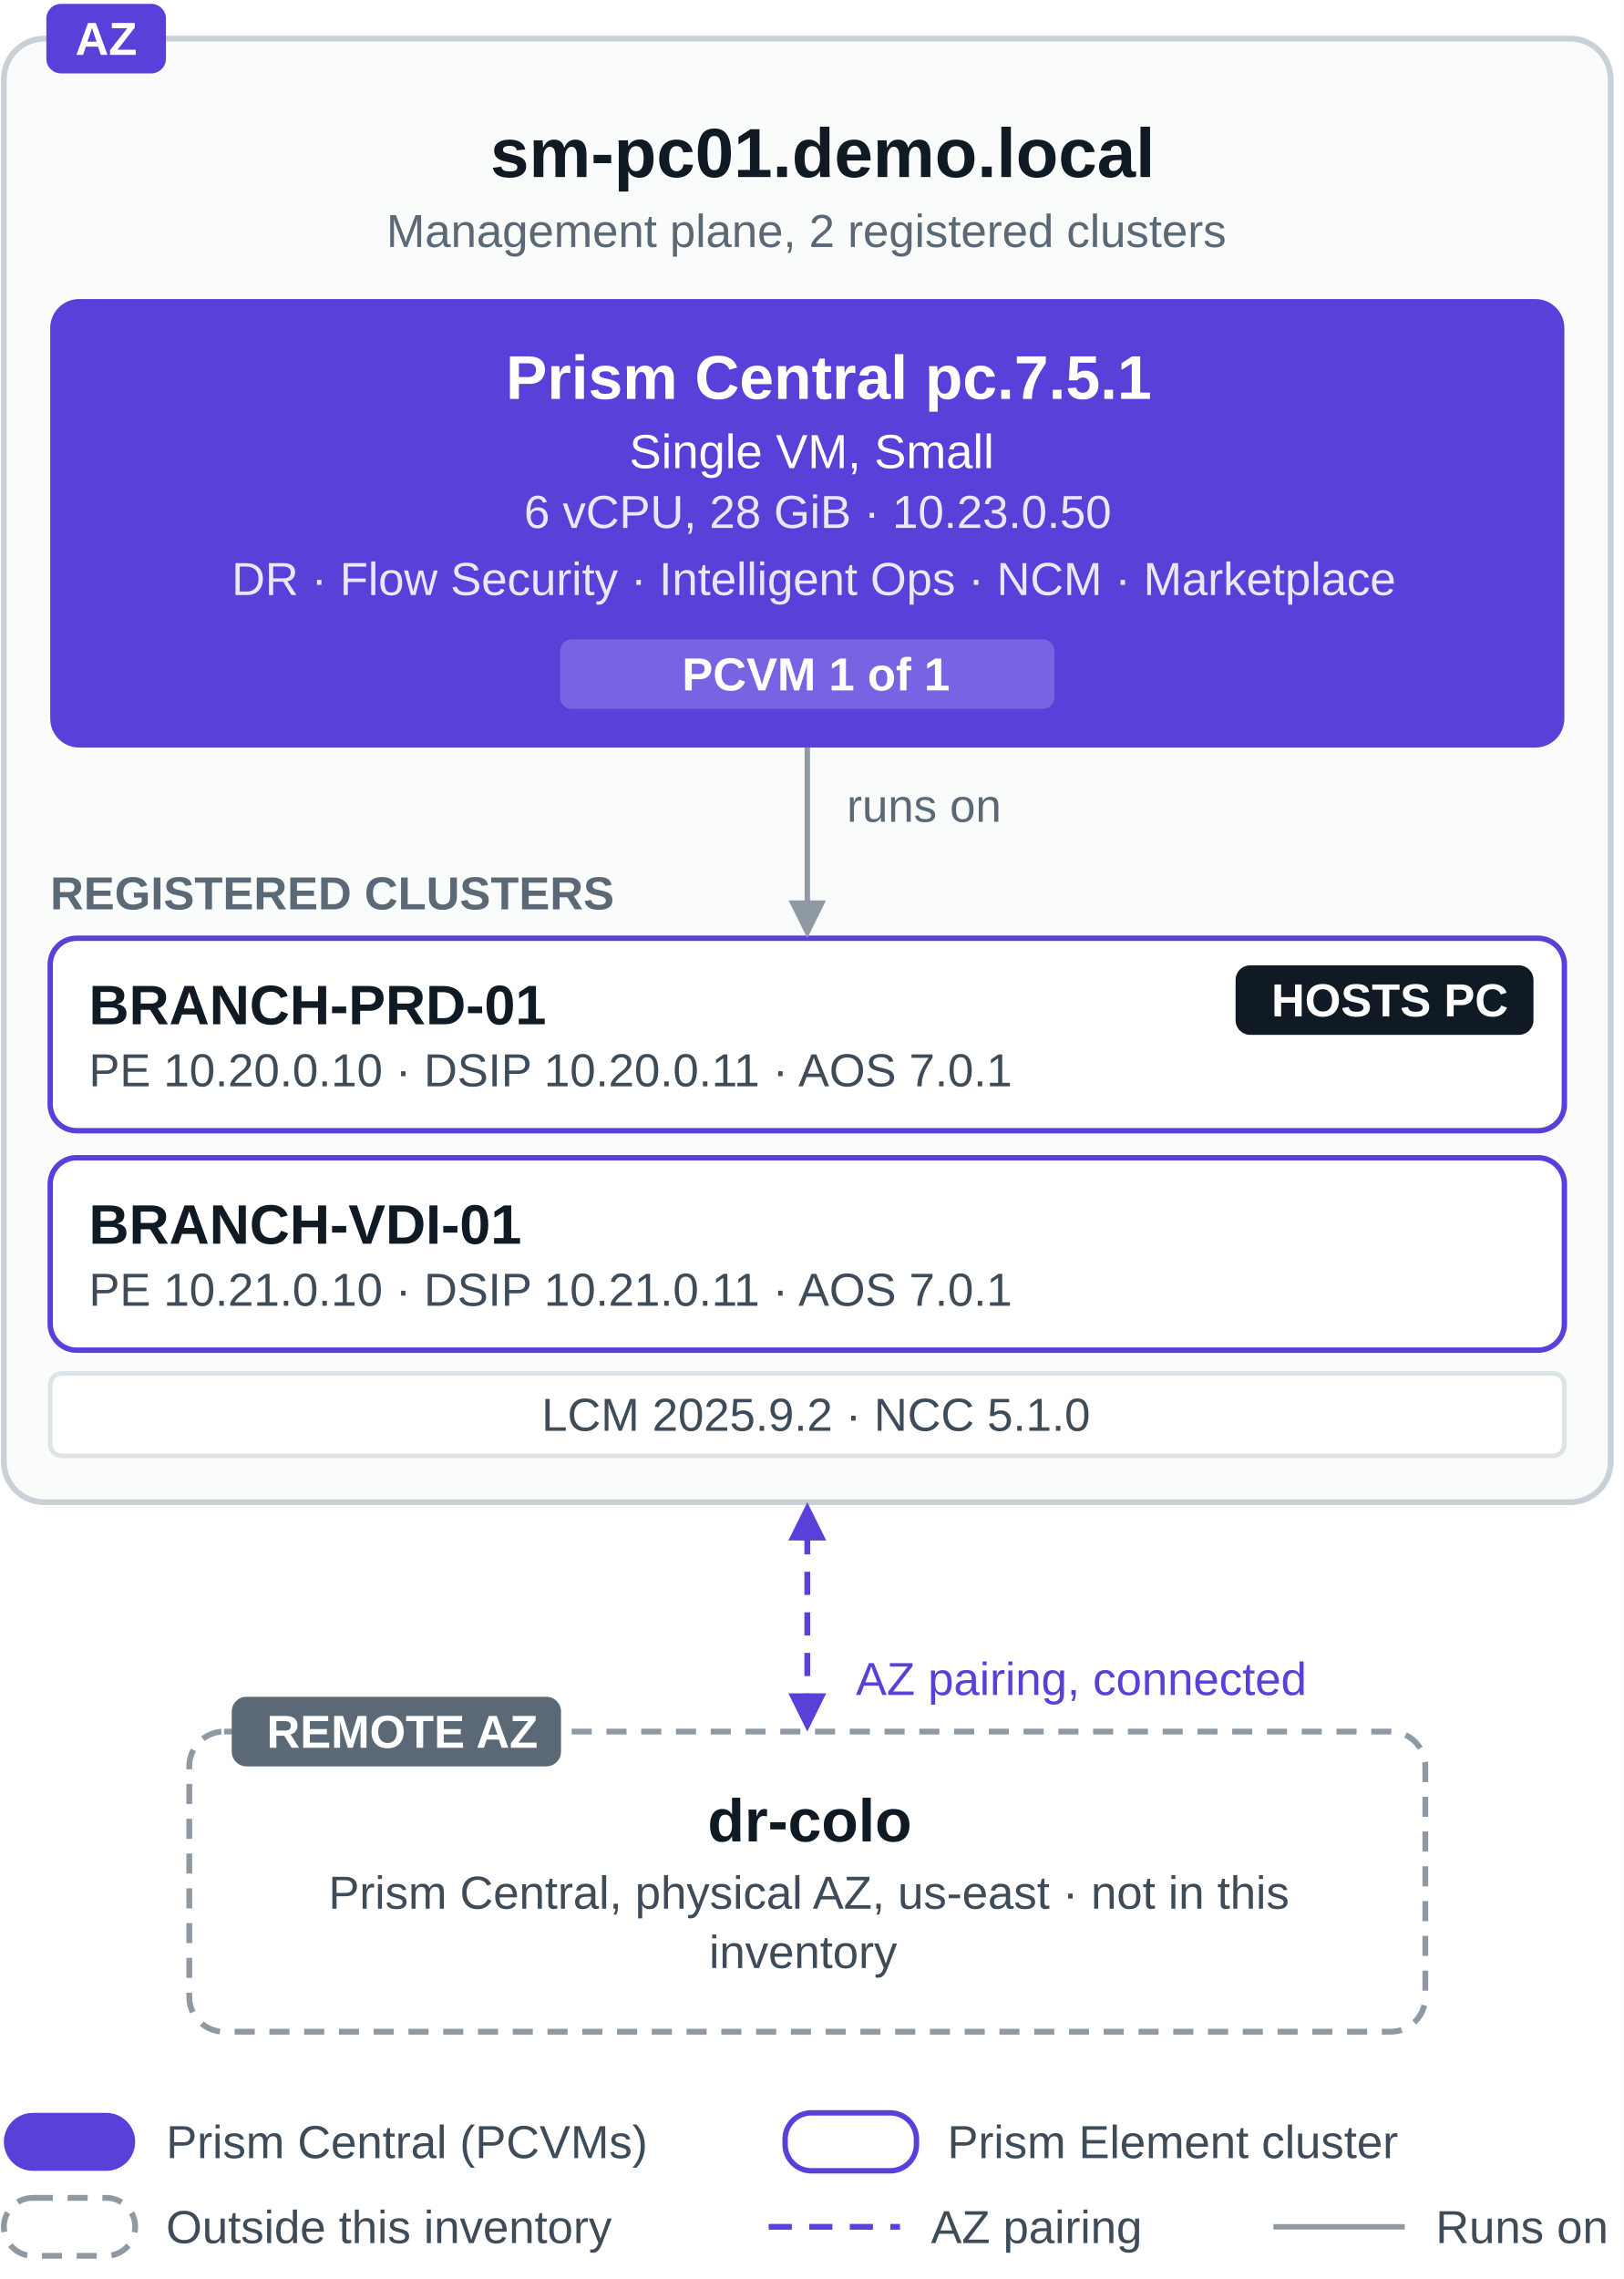
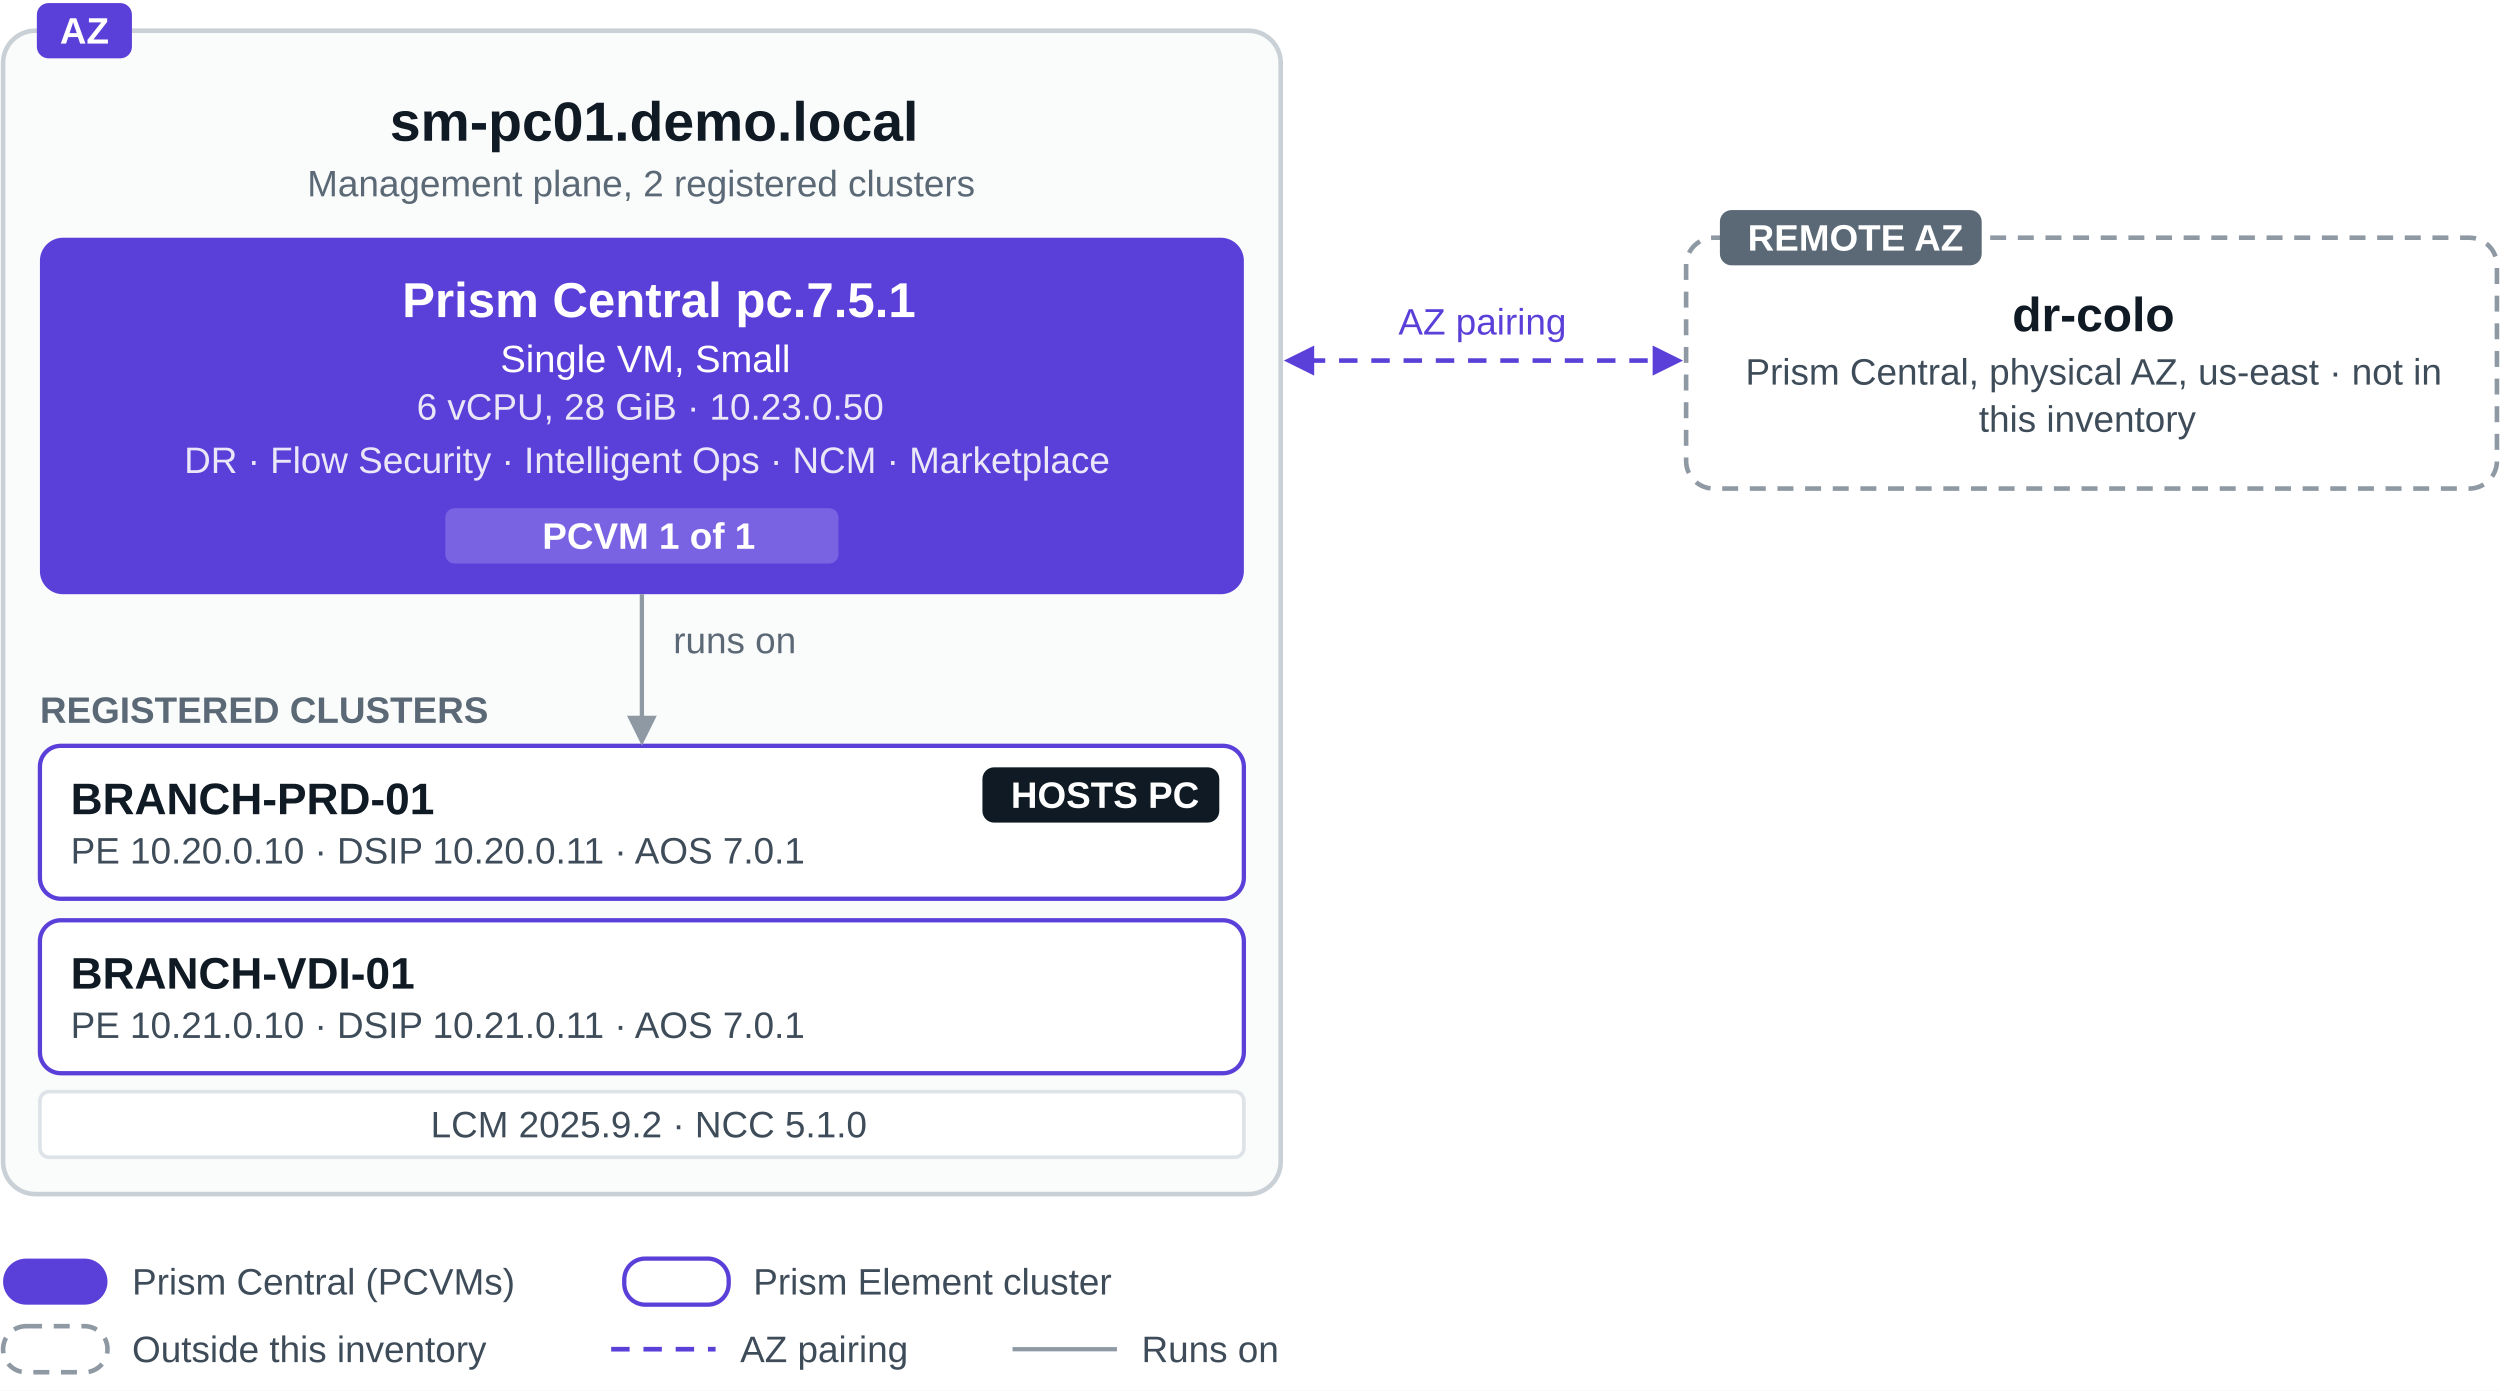
- <svg xmlns="http://www.w3.org/2000/svg" version="1.1" width="210.19pt" height="294.92pt" viewBox="0 0 210.19 294.92" font-family="Figtree, Calibri, 'Segoe UI', Arial, sans-serif">
-   <rect width="210.19" height="294.92" fill="#FFFFFF" />
+ <svg xmlns="http://www.w3.org/2000/svg" version="1.1" width="407pt" height="226.4pt" viewBox="0 0 407 226.4" font-family="Figtree, Calibri, 'Segoe UI', Arial, sans-serif">
+   <rect width="407" height="226.4" fill="#FFFFFF" />
  <g id="site:sm-pc01.demo.local" data-kind="container" data-name="sm-pc01.demo.local" data-prism-central="sm-pc01.demo.local">
    <rect x="0.5" y="5" width="208" height="189.4" fill="#FAFBFB" rx="5.25" stroke="#C9D0D6" stroke-width="0.75" />
    <text x="63.47" y="22.91" font-size="9" font-weight="600" fill="#0F1A24">sm-pc01.demo.local</text>
    <text x="50.01" y="31.96" font-size="6" fill="#5B6976">Management plane, 2 registered clusters</text>
  </g>
  <g id="site:sm-pc01.demo.local:clusters-label" data-kind="label">
    <text x="6.5" y="117.68" font-size="6" font-weight="600" fill="#5B6976">REGISTERED CLUSTERS</text>
  </g>
  <g id="cluster:0ca0388a-8411-5a32-a54a-f18b3163a417" data-kind="box" data-cluster-uuid="0ca0388a-8411-5a32-a54a-f18b3163a417" data-name="BRANCH-PRD-01" data-prism-central="sm-pc01.demo.local">
    <rect x="6.5" y="121.42" width="196" height="24.9" fill="#FFFFFF" rx="3.4" stroke="#5B3FD9" stroke-width="0.7" />
    <text x="11.5" y="132.55" font-size="7.2" font-weight="600" fill="#0F1A24">BRANCH-PRD-01</text>
    <text x="11.5" y="140.58" font-size="6" fill="#3E4C59">PE 10.20.0.10 · DSIP 10.20.0.11 · AOS 7.0.1</text>
  </g>
  <g id="cluster:8996917a-a180-5d7e-83b7-4e276021ce55" data-kind="box" data-cluster-uuid="8996917a-a180-5d7e-83b7-4e276021ce55" data-name="BRANCH-VDI-01" data-prism-central="sm-pc01.demo.local">
    <rect x="6.5" y="149.82" width="196" height="24.9" fill="#FFFFFF" rx="3.4" stroke="#5B3FD9" stroke-width="0.7" />
    <text x="11.5" y="160.95" font-size="7.2" font-weight="600" fill="#0F1A24">BRANCH-VDI-01</text>
    <text x="11.5" y="168.98" font-size="6" fill="#3E4C59">PE 10.21.0.10 · DSIP 10.21.0.11 · AOS 7.0.1</text>
  </g>
  <g id="site:sm-pc01.demo.local:pc" data-kind="box" data-name="Prism Central" data-prism-central="sm-pc01.demo.local">
    <rect x="6.5" y="38.7" width="196" height="58.04" fill="#5B3FD9" rx="3.75" />
    <text x="65.48" y="51.62" font-size="8" font-weight="600" fill="#FFFFFF">Prism Central pc.7.5.1</text>
    <text x="81.46" y="60.58" font-size="6.2" fill="#FFFFFF">Single VM, Small</text>
    <text x="67.83" y="68.32" font-size="6" fill="#EAE8F8">6 vCPU, 28 GiB · 10.23.0.50</text>
    <text x="29.98" y="77" font-size="6" fill="#EAE8F8">DR · Flow Security · Intelligent Ops · NCM · Marketplace</text>
  </g>
  <g id="az:dr-colo" data-kind="box" data-availability-zone="dr-colo" data-name="dr-colo">
-     <rect x="24.5" y="224.08" width="160" height="38.84" fill="#FFFFFF" rx="4.5" stroke="#8E99A4" stroke-width="0.75" stroke-dasharray="2.6 1.9" />
-     <text x="91.6" y="238.3" font-size="7.8" font-weight="600" fill="#0F1A24">dr-colo</text>
-     <text x="42.52" y="247" font-size="6" fill="#3E4C59">Prism Central, physical AZ, us-east · not in this</text>
-     <text x="91.79" y="254.68" font-size="6" fill="#3E4C59">inventory</text>
+     <rect x="274.5" y="38.7" width="132" height="40.84" fill="#FFFFFF" rx="4.5" stroke="#8E99A4" stroke-width="0.75" stroke-dasharray="2.6 1.9" />
+     <text x="327.6" y="53.92" font-size="7.8" font-weight="600" fill="#0F1A24">dr-colo</text>
+     <text x="284.16" y="62.62" font-size="6" fill="#3E4C59">Prism Central, physical AZ, us-east · not in</text>
+     <text x="322.15" y="70.3" font-size="6" fill="#3E4C59">this inventory</text>
  </g>
  <g id="legend:0" data-kind="swatch">
-     <rect x="0.5" y="273.42" width="17" height="7.5" fill="#5B3FD9" rx="3.75" />
+     <rect x="0.5" y="204.9" width="17" height="7.5" fill="#5B3FD9" rx="3.75" />
  </g>
  <g id="legend:0:label" data-kind="label">
-     <text x="21.5" y="279.27" font-size="6" fill="#3E4C59">Prism Central (PCVMs)</text>
+     <text x="21.5" y="210.75" font-size="6" fill="#3E4C59">Prism Central (PCVMs)</text>
  </g>
  <g id="legend:1" data-kind="swatch">
-     <rect x="101.63" y="273.42" width="17" height="7.5" fill="#FFFFFF" rx="3.4" stroke="#5B3FD9" stroke-width="0.7" />
+     <rect x="101.63" y="204.9" width="17" height="7.5" fill="#FFFFFF" rx="3.4" stroke="#5B3FD9" stroke-width="0.7" />
  </g>
  <g id="legend:1:label" data-kind="label">
-     <text x="122.63" y="279.27" font-size="6" fill="#3E4C59">Prism Element cluster</text>
+     <text x="122.63" y="210.75" font-size="6" fill="#3E4C59">Prism Element cluster</text>
  </g>
  <g id="legend:2" data-kind="swatch">
-     <rect x="0.5" y="284.42" width="17" height="7.5" fill="#FFFFFF" rx="3.75" stroke="#8E99A4" stroke-width="0.75" stroke-dasharray="2.6 1.9" />
+     <rect x="0.5" y="215.9" width="17" height="7.5" fill="#FFFFFF" rx="3.75" stroke="#8E99A4" stroke-width="0.75" stroke-dasharray="2.6 1.9" />
  </g>
  <g id="legend:2:label" data-kind="label">
-     <text x="21.5" y="290.27" font-size="6" fill="#3E4C59">Outside this inventory</text>
+     <text x="21.5" y="221.75" font-size="6" fill="#3E4C59">Outside this inventory</text>
  </g>
  <g id="legend:3:label" data-kind="label">
-     <text x="120.5" y="290.27" font-size="6" fill="#3E4C59">AZ pairing</text>
+     <text x="120.5" y="221.75" font-size="6" fill="#3E4C59">AZ pairing</text>
  </g>
  <g id="legend:4:label" data-kind="label">
-     <text x="185.84" y="290.27" font-size="6" fill="#3E4C59">Runs on</text>
+     <text x="185.84" y="221.75" font-size="6" fill="#3E4C59">Runs on</text>
  </g>
  <g id="site:sm-pc01.demo.local:pc-&gt;cluster:0ca0388a-8411-5a32-a54a-f18b3163a417" data-kind="edge" data-link="runs_on">
    <polyline points="104.5,96.74 104.5,117.72" fill="none" stroke="#8E99A4" stroke-width="0.7" stroke-linejoin="round" />
    <polygon points="104.5,121.42 102.08,116.52 106.92,116.52" fill="#8E99A4" />
  </g>
  <g id="link:pairing:site:sm-pc01.demo.local-&gt;az:dr-colo" data-kind="edge" data-link="pairing">
-     <polyline points="104.5,198.15 104.5,220.33" fill="none" stroke="#5B3FD9" stroke-width="0.75" stroke-linejoin="round" stroke-dasharray="3 2.25" />
-     <polygon points="104.5,224.08 102.05,219.13 106.95,219.13" fill="#5B3FD9" />
-     <polygon points="104.5,194.4 106.95,199.35 102.05,199.35" fill="#5B3FD9" />
+     <polyline points="212.75,58.7 270.25,58.7" fill="none" stroke="#5B3FD9" stroke-width="0.75" stroke-linejoin="round" stroke-dasharray="3 2.25" />
+     <polygon points="274,58.7 269.05,61.15 269.05,56.25" fill="#5B3FD9" />
+     <polygon points="209,58.7 213.95,56.25 213.95,61.15" fill="#5B3FD9" />
  </g>
  <g id="legend:3" data-kind="edge" data-link="">
-     <polyline points="99.5,288.17 116.5,288.17" fill="none" stroke="#5B3FD9" stroke-width="0.75" stroke-linejoin="round" stroke-dasharray="3 2.25" />
+     <polyline points="99.5,219.65 116.5,219.65" fill="none" stroke="#5B3FD9" stroke-width="0.75" stroke-linejoin="round" stroke-dasharray="3 2.25" />
  </g>
  <g id="legend:4" data-kind="edge" data-link="">
-     <polyline points="164.84,288.17 181.84,288.17" fill="none" stroke="#8E99A4" stroke-width="0.7" stroke-linejoin="round" />
+     <polyline points="164.84,219.65 181.84,219.65" fill="none" stroke="#8E99A4" stroke-width="0.7" stroke-linejoin="round" />
  </g>
  <g>
    <text x="109.6" y="106.34" font-size="6" fill="#5B6976">runs on</text>
  </g>
  <g>
-     <text x="110.78" y="219.34" font-size="6" fill="#5B3FD9">AZ pairing, connected</text>
+     <text x="227.66" y="54.46" font-size="6" fill="#5B3FD9">AZ pairing</text>
  </g>
  <g id="site:sm-pc01.demo.local:tag" data-kind="tag">
    <rect x="6" y="0.5" width="15.48" height="9" fill="#5B3FD9" rx="1.9" />
    <text x="9.74" y="7.1" font-size="6" font-weight="600" fill="#FFFFFF">AZ</text>
  </g>
  <g id="cluster:0ca0388a-8411-5a32-a54a-f18b3163a417:tag:HOSTS PC" data-kind="tag">
    <rect x="159.94" y="124.92" width="38.56" height="9" fill="#0F1A24" rx="1.9" />
    <text x="164.57" y="131.52" font-size="6" font-weight="600" fill="#FFFFFF">HOSTS PC</text>
  </g>
  <g id="site:sm-pc01.demo.local:pc:pcvm:1" data-kind="pill">
    <rect x="72.5" y="82.74" width="64" height="9" fill="#7A63E3" rx="1.5" />
    <text x="88.28" y="89.34" font-size="6" font-weight="600" fill="#FFFFFF">PCVM 1 of 1</text>
  </g>
  <g id="site:sm-pc01.demo.local:versions" data-kind="strip">
    <rect x="6.5" y="177.72" width="196" height="10.68" fill="#FFFFFF" rx="1.5" stroke="#DEE3E7" stroke-width="0.6" />
    <text x="70.1" y="185.16" font-size="6" fill="#3E4C59">LCM 2025.9.2 · NCC 5.1.0</text>
  </g>
  <g id="az:dr-colo:tag" data-kind="tag">
-     <rect x="30" y="219.58" width="42.62" height="9" fill="#5B6976" rx="1.9" />
-     <text x="34.51" y="226.18" font-size="6" font-weight="600" fill="#FFFFFF">REMOTE AZ</text>
+     <rect x="280" y="34.2" width="42.62" height="9" fill="#5B6976" rx="1.9" />
+     <text x="284.51" y="40.8" font-size="6" font-weight="600" fill="#FFFFFF">REMOTE AZ</text>
  </g>
</svg>
